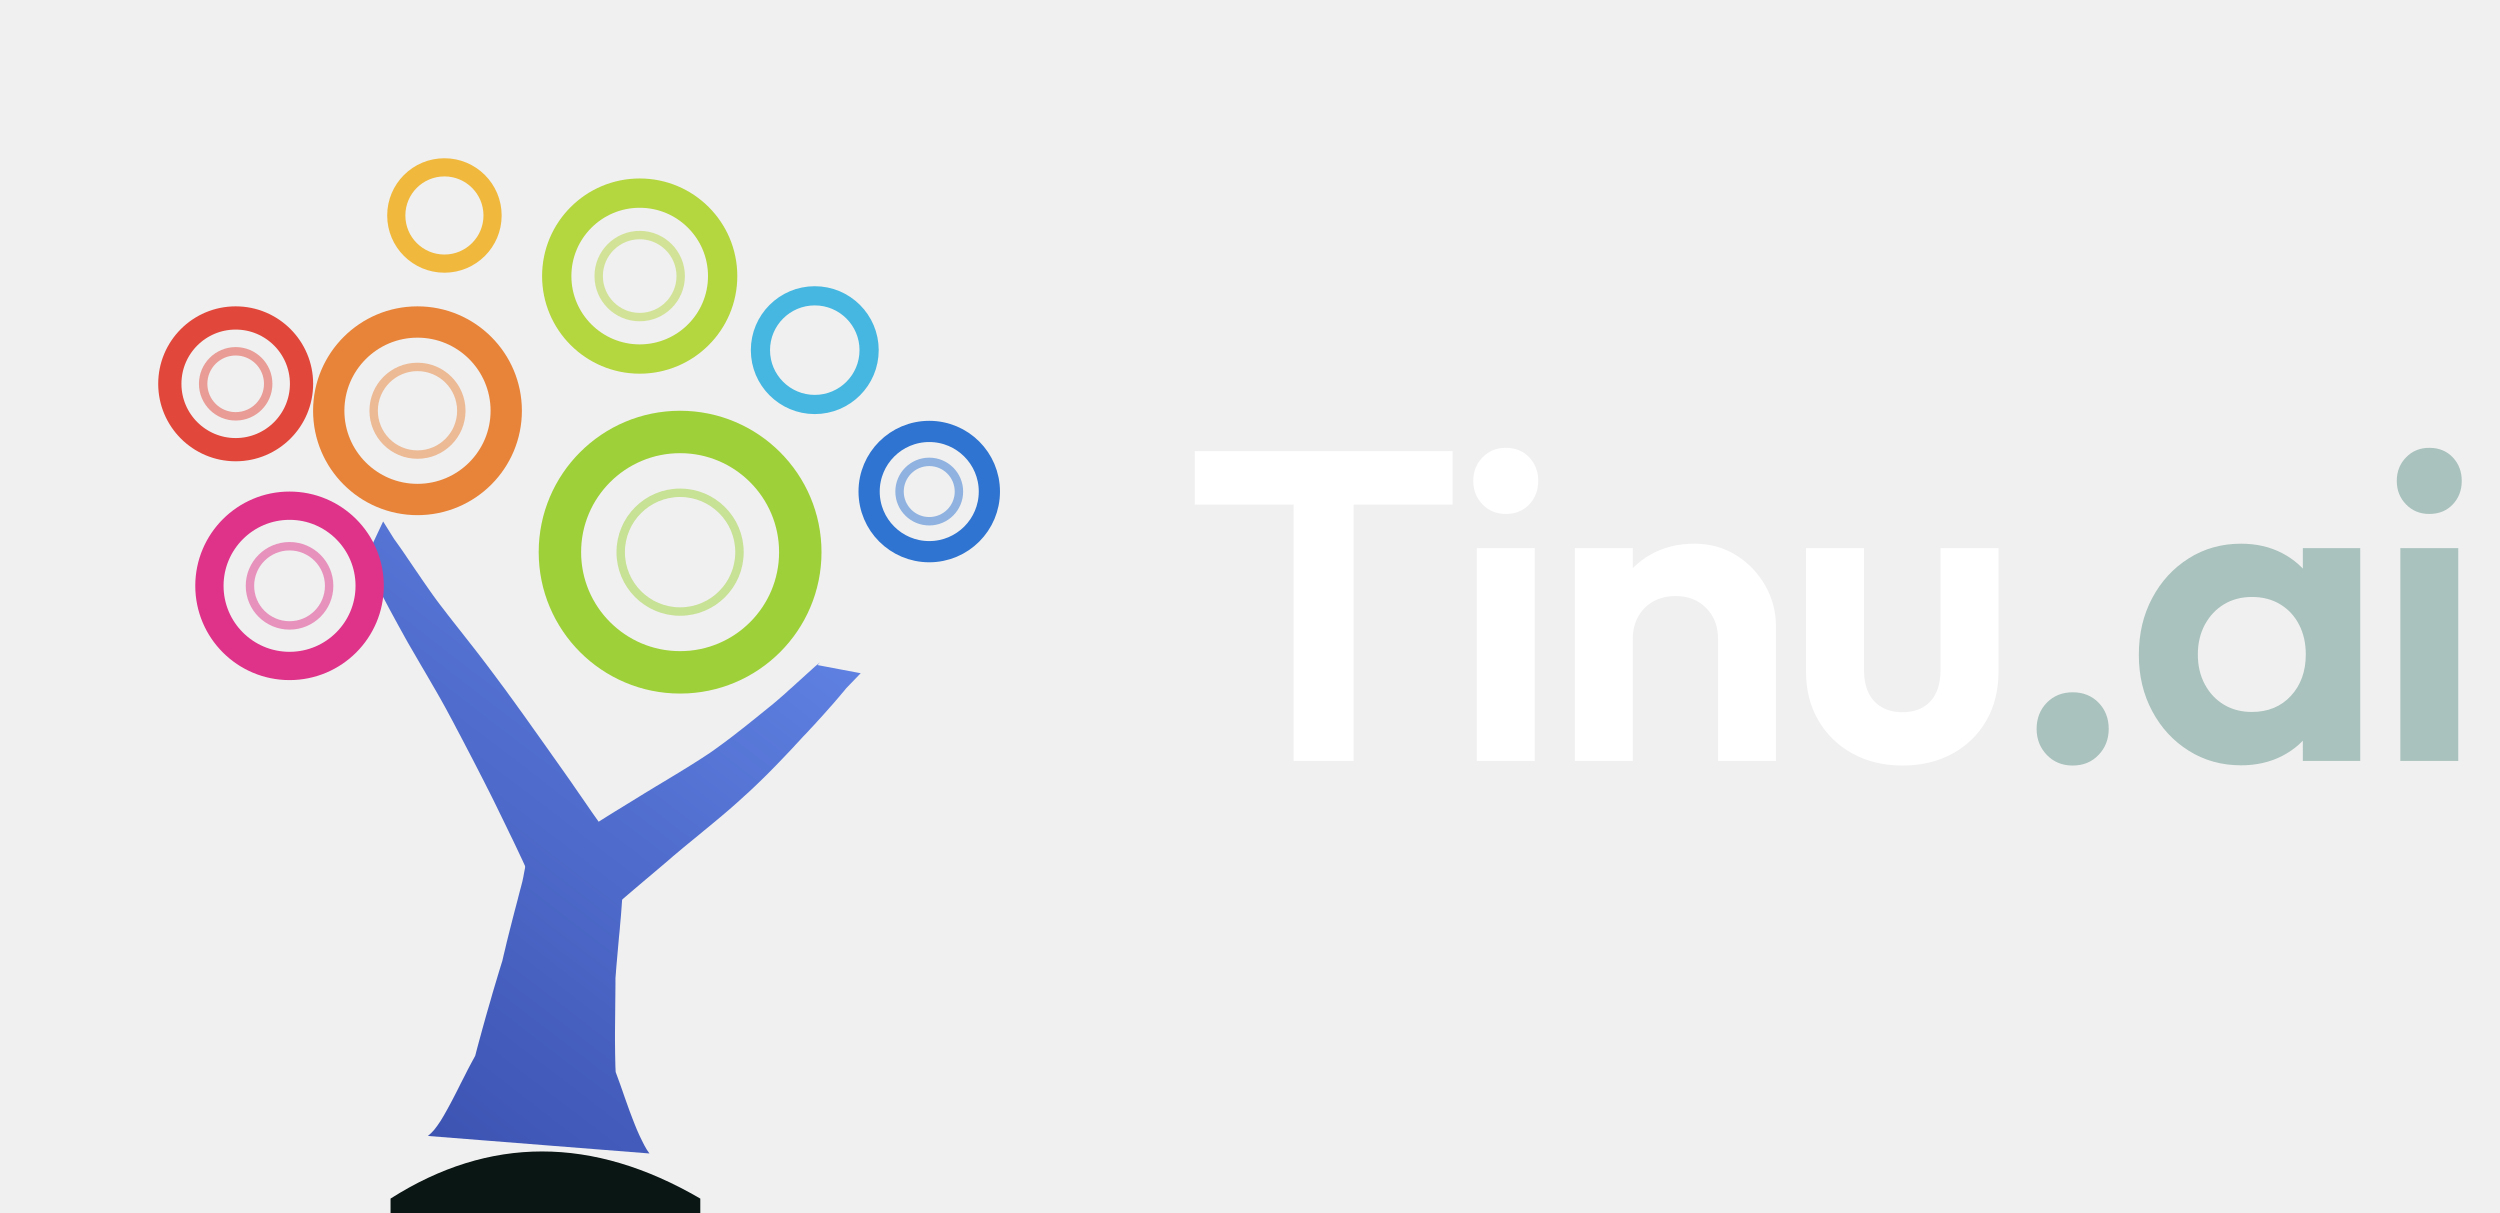
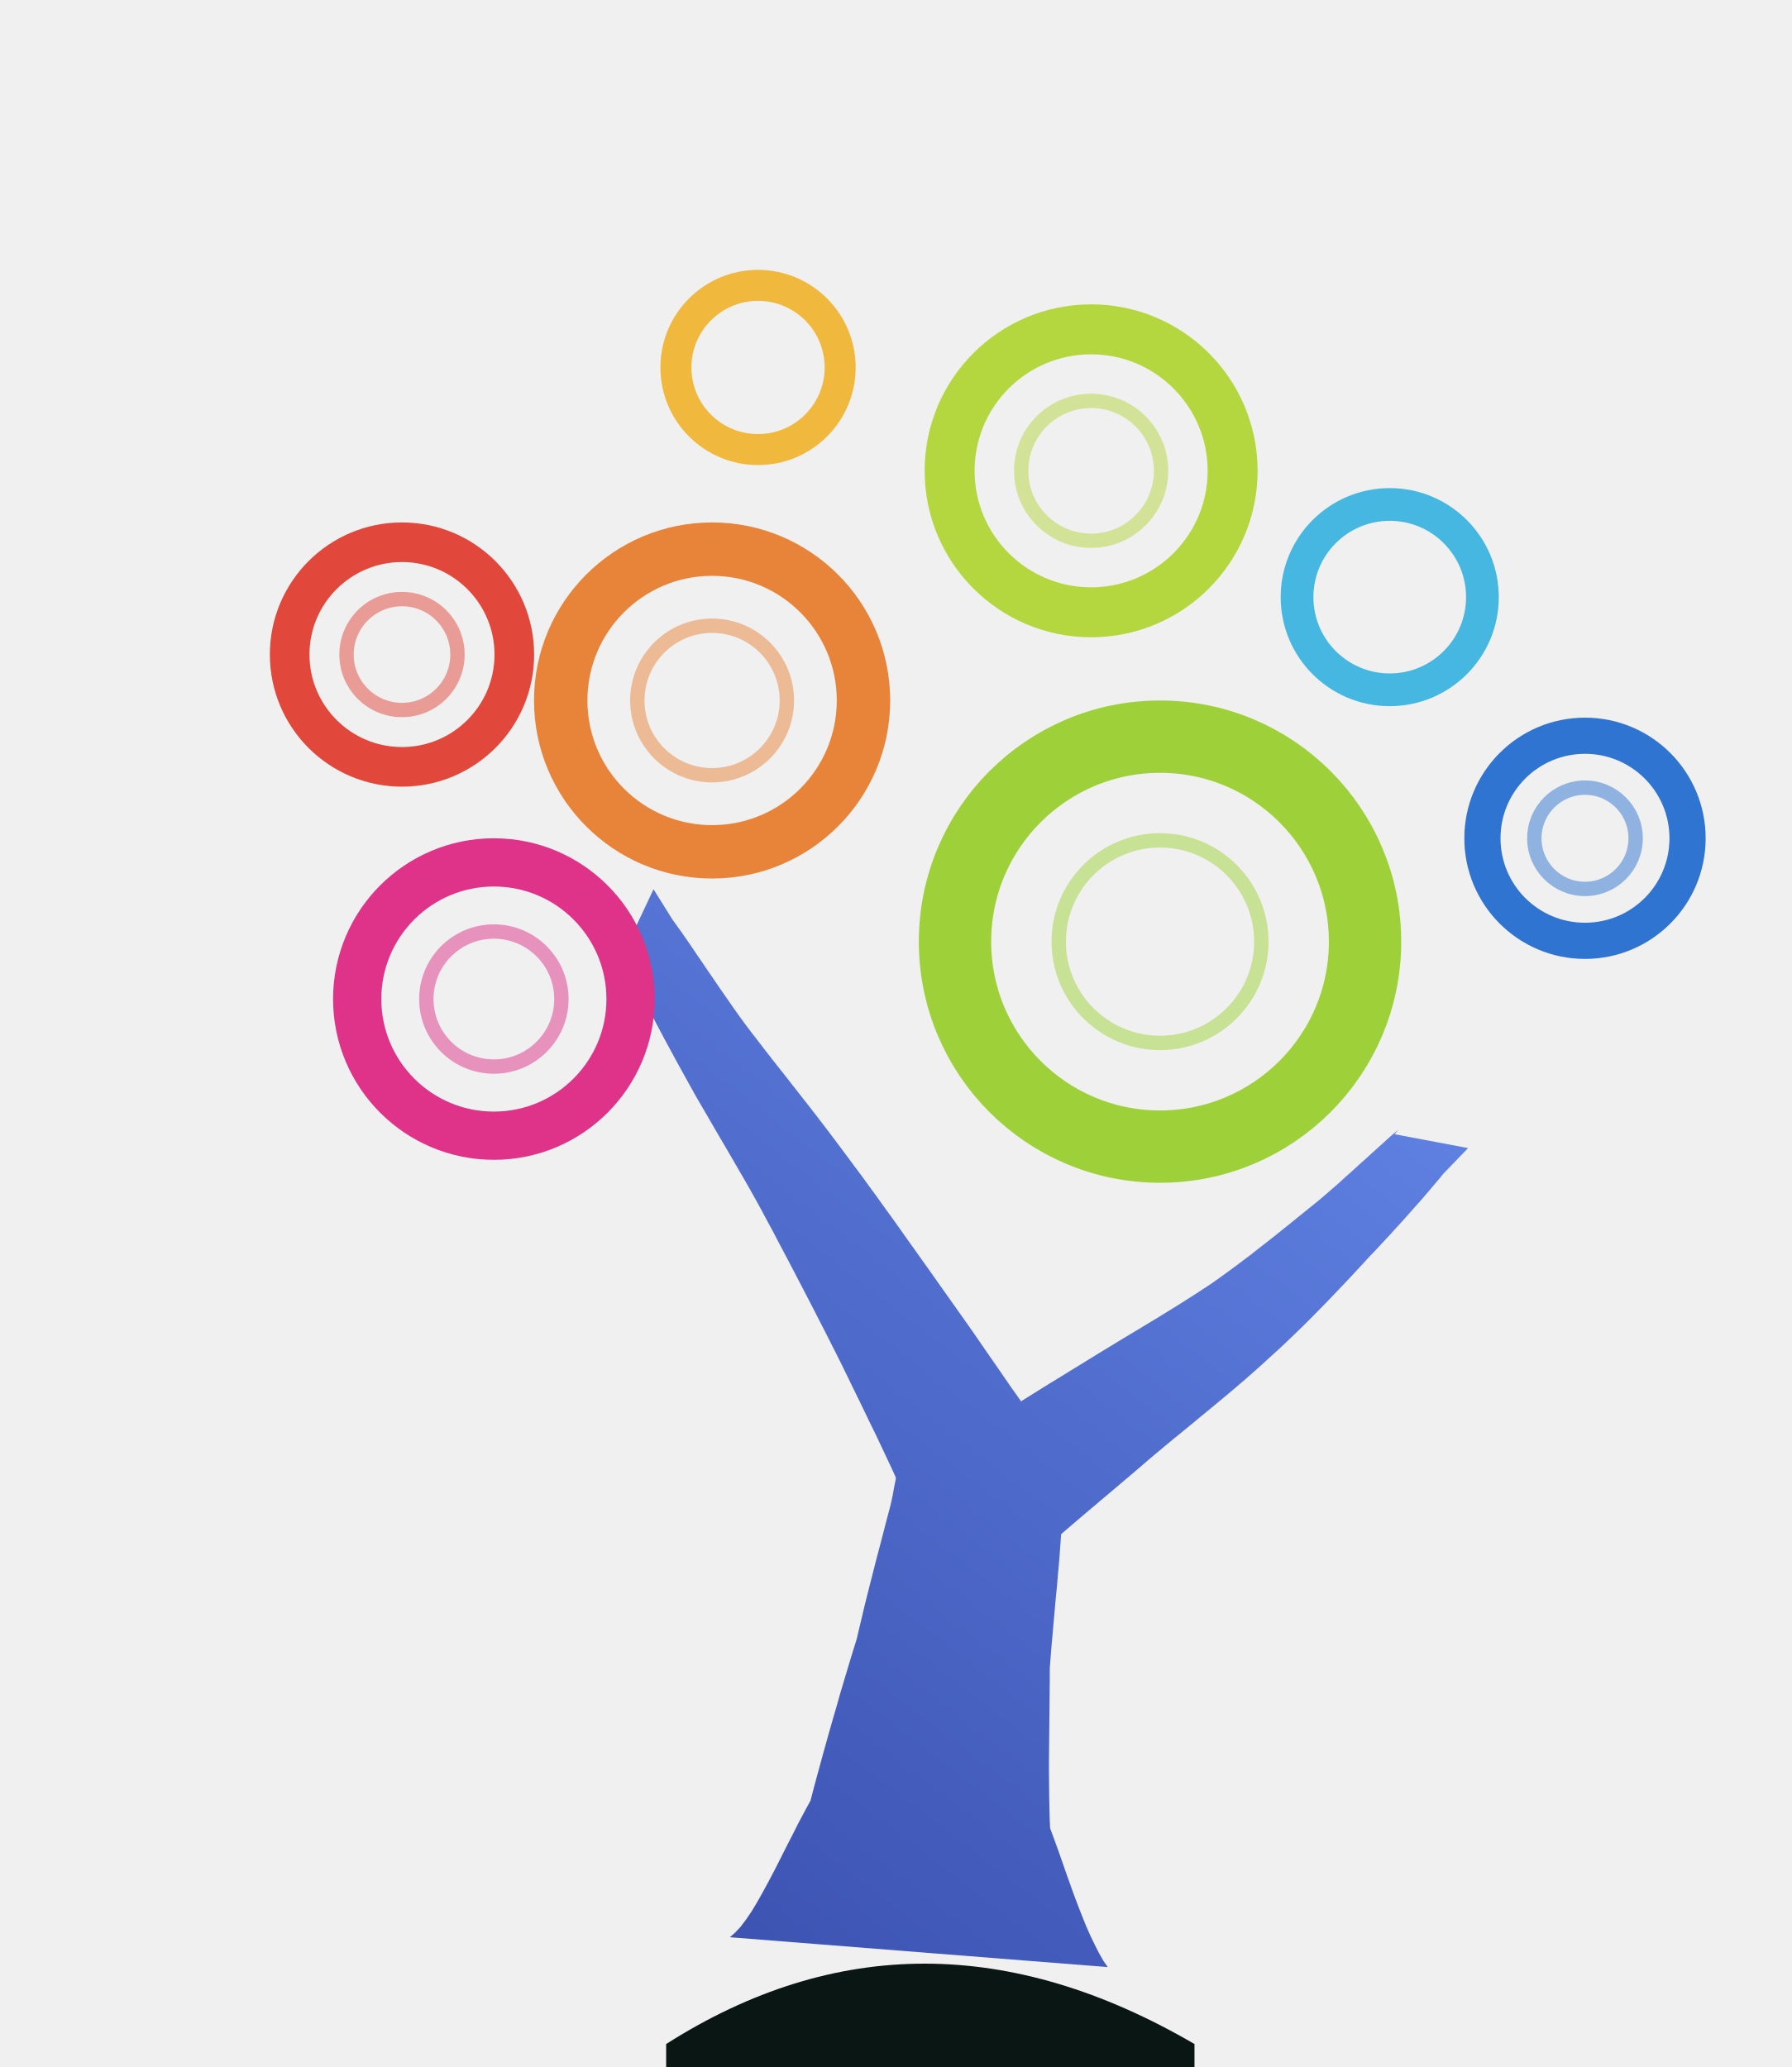
- <svg xmlns="http://www.w3.org/2000/svg" viewBox="0 0 371.27 180" width="742.54" height="360" role="img" aria-labelledby="t">
+ <svg xmlns="http://www.w3.org/2000/svg" viewBox="0 0 156 180" width="312" height="360" role="img" aria-labelledby="t">
  <defs>
    <linearGradient id="tg" gradientUnits="userSpaceOnUse" x1="60" y1="172" x2="126" y2="86">
      <stop offset="0" stop-color="#3B51B0" />
      <stop offset="1" stop-color="#6285E6" />
    </linearGradient>
  </defs>
  <g fill="url(#tg)">
    <path d="M96.45 171.3 L96.06 170.74 L95.68 170.07 L95.31 169.34 L94.93 168.55 L94.56 167.71 L94.2 166.82 L93.84 165.89 L93.48 164.94 L93.13 163.96 L92.78 162.98 L92.44 162 L92.1 161.03 L91.76 160.1 L91.43 159.2 L91.39 158.31 L91.37 157.38 L91.35 156.42 L91.34 155.43 L91.33 154.43 L91.33 153.41 L91.34 152.38 L91.35 151.34 L91.36 150.31 L91.37 149.28 L91.38 148.25 L91.39 147.25 L91.4 146.26 L91.4 145.3 L91.47 144.39 L91.54 143.49 L91.62 142.59 L91.7 141.68 L91.78 140.78 L91.86 139.88 L91.94 138.99 L92.03 138.11 L92.1 137.24 L92.18 136.38 L92.25 135.54 L92.31 134.71 L92.37 133.9 L92.42 133.11 L92.49 132.35 L92.56 131.59 L92.63 130.85 L92.69 130.12 L92.74 129.42 L92.78 128.74 L92.83 128.1 L92.86 127.49 L92.89 126.92 L92.91 126.39 L92.93 125.92 L92.94 125.5 L92.95 125.14 L92.95 124.84 L79.05 123.16 L78.98 123.49 L78.89 123.88 L78.81 124.31 L78.72 124.78 L78.63 125.29 L78.53 125.83 L78.42 126.4 L78.32 127 L78.21 127.62 L78.09 128.26 L77.97 128.91 L77.84 129.57 L77.72 130.23 L77.58 130.89 L77.41 131.56 L77.22 132.26 L77.03 133 L76.83 133.78 L76.62 134.58 L76.4 135.41 L76.18 136.26 L75.96 137.13 L75.73 138.03 L75.5 138.94 L75.27 139.86 L75.05 140.8 L74.82 141.75 L74.6 142.7 L74.31 143.63 L74.02 144.58 L73.73 145.55 L73.43 146.55 L73.13 147.56 L72.84 148.59 L72.54 149.62 L72.24 150.66 L71.95 151.7 L71.66 152.74 L71.38 153.77 L71.1 154.79 L70.83 155.8 L70.57 156.8 L70.03 157.79 L69.49 158.81 L68.97 159.84 L68.44 160.87 L67.93 161.89 L67.42 162.89 L66.91 163.86 L66.41 164.78 L65.92 165.65 L65.44 166.45 L64.95 167.17 L64.48 167.79 L64.01 168.29 L63.55 168.7Z" />
    <path d="M90.84 124.61 L90.48 124.17 L90.06 123.63 L89.59 123 L89.08 122.28 L88.52 121.49 L87.92 120.64 L87.3 119.74 L86.66 118.81 L86 117.86 L85.33 116.89 L84.67 115.93 L84 114.98 L83.35 114.06 L82.72 113.17 L82.11 112.31 L81.49 111.43 L80.86 110.54 L80.22 109.64 L79.58 108.74 L78.93 107.83 L78.28 106.91 L77.63 106 L76.97 105.09 L76.32 104.18 L75.66 103.28 L75.01 102.38 L74.35 101.5 L73.7 100.62 L73.05 99.75 L72.39 98.87 L71.73 98 L71.07 97.14 L70.41 96.29 L69.75 95.45 L69.1 94.62 L68.46 93.8 L67.82 92.99 L67.2 92.2 L66.59 91.42 L66 90.65 L65.42 89.9 L64.87 89.17 L64.33 88.43 L63.78 87.65 L63.23 86.86 L62.68 86.07 L62.14 85.27 L61.6 84.49 L61.08 83.72 L60.58 82.99 L60.11 82.29 L59.66 81.64 L59.24 81.04 L58.86 80.51 L58.53 80.05 L56.9 77.44 L54.23 83.11 L53.95 82.76 L54.18 83.26 L54.46 83.85 L54.78 84.5 L55.13 85.21 L55.51 85.97 L55.92 86.78 L56.35 87.61 L56.79 88.47 L57.25 89.34 L57.72 90.23 L58.19 91.1 L58.66 91.97 L59.13 92.83 L59.6 93.68 L60.08 94.55 L60.57 95.43 L61.08 96.31 L61.6 97.2 L62.12 98.1 L62.65 99.01 L63.18 99.91 L63.71 100.82 L64.24 101.74 L64.77 102.65 L65.29 103.56 L65.8 104.47 L66.3 105.38 L66.79 106.3 L67.3 107.24 L67.8 108.2 L68.31 109.16 L68.82 110.13 L69.33 111.11 L69.84 112.09 L70.35 113.07 L70.85 114.04 L71.35 115.02 L71.85 115.99 L72.33 116.94 L72.81 117.89 L73.28 118.83 L73.74 119.77 L74.22 120.76 L74.72 121.78 L75.22 122.81 L75.72 123.85 L76.22 124.87 L76.7 125.88 L77.16 126.86 L77.6 127.79 L78 128.67 L78.37 129.48 L78.69 130.21 L78.96 130.86 L79.16 131.39Z" />
    <path d="M89.68 136.05 L90.07 135.66 L90.57 135.2 L91.16 134.67 L91.82 134.09 L92.55 133.46 L93.33 132.79 L94.15 132.09 L95 131.37 L95.86 130.64 L96.73 129.91 L97.59 129.18 L98.43 128.47 L99.24 127.78 L99.99 127.13 L100.73 126.51 L101.47 125.89 L102.22 125.27 L102.98 124.65 L103.75 124.02 L104.52 123.38 L105.29 122.75 L106.06 122.11 L106.83 121.47 L107.6 120.82 L108.36 120.17 L109.1 119.52 L109.84 118.86 L110.56 118.2 L111.27 117.56 L111.96 116.91 L112.64 116.26 L113.31 115.61 L113.96 114.97 L114.6 114.32 L115.23 113.68 L115.84 113.05 L116.44 112.42 L117.03 111.8 L117.61 111.19 L118.17 110.58 L118.72 109.99 L119.26 109.4 L119.83 108.81 L120.4 108.19 L120.98 107.57 L121.55 106.94 L122.12 106.32 L122.67 105.7 L123.2 105.1 L123.71 104.53 L124.18 103.98 L124.62 103.47 L125.02 102.99 L125.38 102.57 L125.67 102.21 L127.82 99.98 L121.42 98.77 L121.77 98.36 L121.39 98.68 L120.97 99.04 L120.51 99.46 L120.01 99.91 L119.48 100.39 L118.92 100.9 L118.34 101.42 L117.75 101.96 L117.14 102.5 L116.54 103.05 L115.93 103.58 L115.33 104.1 L114.74 104.6 L114.13 105.09 L113.5 105.6 L112.87 106.11 L112.23 106.63 L111.59 107.14 L110.93 107.67 L110.27 108.19 L109.6 108.71 L108.93 109.24 L108.24 109.76 L107.55 110.28 L106.85 110.79 L106.15 111.3 L105.44 111.8 L104.71 112.28 L103.96 112.77 L103.19 113.26 L102.41 113.75 L101.6 114.25 L100.79 114.75 L99.96 115.25 L99.12 115.76 L98.27 116.27 L97.42 116.78 L96.57 117.3 L95.71 117.82 L94.85 118.35 L94.01 118.87 L93.14 119.4 L92.24 119.96 L91.3 120.53 L90.34 121.13 L89.38 121.73 L88.42 122.33 L87.47 122.91 L86.56 123.48 L85.68 124.01 L84.86 124.51 L84.1 124.96 L83.41 125.36 L82.82 125.69 L82.32 125.95Z" />
  </g>
  <path d="M58 178 Q80 164 104 178 L104 186 L58 186 Z" fill="#0A1614" />
  <circle cx="66" cy="32" r="7.15" fill="none" stroke="#F0B93E" stroke-width="2.7" opacity="1.0" />
  <circle cx="95" cy="41" r="12.32" fill="none" stroke="#B4D63F" stroke-width="4.35" opacity="1.0" />
  <circle cx="95" cy="41" r="6.09" fill="none" stroke="#B4D63F" stroke-width="1.25" opacity="0.50" />
  <circle cx="35" cy="57" r="9.78" fill="none" stroke="#E1483B" stroke-width="3.45" opacity="1.0" />
  <circle cx="35" cy="57" r="4.83" fill="none" stroke="#E1483B" stroke-width="1.25" opacity="0.50" />
  <circle cx="62" cy="61" r="13.18" fill="none" stroke="#E8843A" stroke-width="4.65" opacity="1.0" />
  <circle cx="62" cy="61" r="6.51" fill="none" stroke="#E8843A" stroke-width="1.25" opacity="0.50" />
  <circle cx="121" cy="52" r="8.07" fill="none" stroke="#46B7E0" stroke-width="2.85" opacity="1.0" />
  <circle cx="138" cy="73" r="8.93" fill="none" stroke="#2E74D0" stroke-width="3.15" opacity="1.0" />
  <circle cx="138" cy="73" r="4.41" fill="none" stroke="#2E74D0" stroke-width="1.25" opacity="0.50" />
  <circle cx="43" cy="87" r="11.9" fill="none" stroke="#DE3389" stroke-width="4.2" opacity="1.0" />
  <circle cx="43" cy="87" r="5.88" fill="none" stroke="#DE3389" stroke-width="1.25" opacity="0.50" />
  <circle cx="101" cy="82" r="17.85" fill="none" stroke="#9ED139" stroke-width="6.3" opacity="1.0" />
  <circle cx="101" cy="82" r="8.82" fill="none" stroke="#9ED139" stroke-width="1.25" opacity="0.50" />
-   <g transform="translate(176 67) scale(1.15)">
-     <path d="M14.01 40V0.85H21.76V40ZM1.25 6.9V0H34.54V6.9Z M37.67 40V12.52H45.15V40ZM41.41 8.11Q39.6 8.11 38.41 6.88Q37.21 5.65 37.21 3.84Q37.21 2.03 38.41 0.8Q39.6 -0.43 41.41 -0.43Q43.27 -0.43 44.44 0.8Q45.6 2.03 45.6 3.84Q45.6 5.65 44.44 6.88Q43.27 8.11 41.41 8.11Z M68.82 40V24.25Q68.82 21.79 67.28 20.25Q65.75 18.71 63.35 18.71Q61.72 18.71 60.47 19.4Q59.22 20.1 58.51 21.36Q57.81 22.62 57.81 24.25L54.89 22.75Q54.89 19.54 56.29 17.12Q57.7 14.69 60.17 13.32Q62.64 11.95 65.76 11.95Q68.81 11.95 71.19 13.46Q73.57 14.96 74.94 17.4Q76.3 19.83 76.3 22.59V40ZM50.33 40V12.52H57.81V40Z M92.62 40.6Q89.01 40.6 86.18 39.05Q83.36 37.5 81.77 34.76Q80.18 32.03 80.18 28.46V12.52H87.67V28.28Q87.67 29.99 88.25 31.2Q88.83 32.41 89.96 33.06Q91.08 33.71 92.63 33.71Q94.96 33.71 96.26 32.29Q97.55 30.87 97.55 28.28V12.52H105.04V28.46Q105.04 32.08 103.46 34.81Q101.88 37.54 99.08 39.07Q96.28 40.6 92.62 40.6Z" fill="#FFFFFF" />
-     <path d="M114.62 40.6Q112.59 40.6 111.27 39.22Q109.96 37.85 109.96 35.87Q109.96 33.84 111.27 32.49Q112.59 31.14 114.62 31.14Q116.66 31.14 117.97 32.49Q119.27 33.84 119.27 35.87Q119.27 37.85 117.97 39.22Q116.66 40.6 114.62 40.6Z M136.36 40.57Q132.6 40.57 129.61 38.69Q126.61 36.81 124.89 33.58Q123.16 30.36 123.16 26.3Q123.16 22.2 124.89 18.97Q126.61 15.73 129.61 13.84Q132.6 11.95 136.36 11.95Q139.32 11.95 141.65 13.16Q143.98 14.37 145.4 16.49Q146.81 18.61 146.91 21.31V31.21Q146.81 33.91 145.42 36.03Q144.03 38.15 141.67 39.36Q139.32 40.57 136.36 40.57ZM137.75 33.68Q140.88 33.68 142.8 31.6Q144.72 29.52 144.72 26.26Q144.72 24.07 143.85 22.4Q142.99 20.73 141.42 19.78Q139.86 18.83 137.77 18.83Q135.72 18.83 134.15 19.78Q132.59 20.73 131.69 22.4Q130.78 24.08 130.78 26.26Q130.78 28.44 131.68 30.11Q132.57 31.79 134.15 32.74Q135.72 33.68 137.75 33.68ZM144.34 40V32.62L145.53 25.92L144.34 19.27V12.52H151.75V40Z M156.93 40V12.52H164.41V40ZM160.67 8.11Q158.86 8.11 157.67 6.88Q156.47 5.65 156.47 3.84Q156.47 2.03 157.67 0.8Q158.86 -0.43 160.67 -0.43Q162.53 -0.43 163.7 0.8Q164.86 2.03 164.86 3.84Q164.86 5.65 163.7 6.88Q162.53 8.11 160.67 8.11Z" fill="#A9C2BD" />
-   </g>
</svg>
